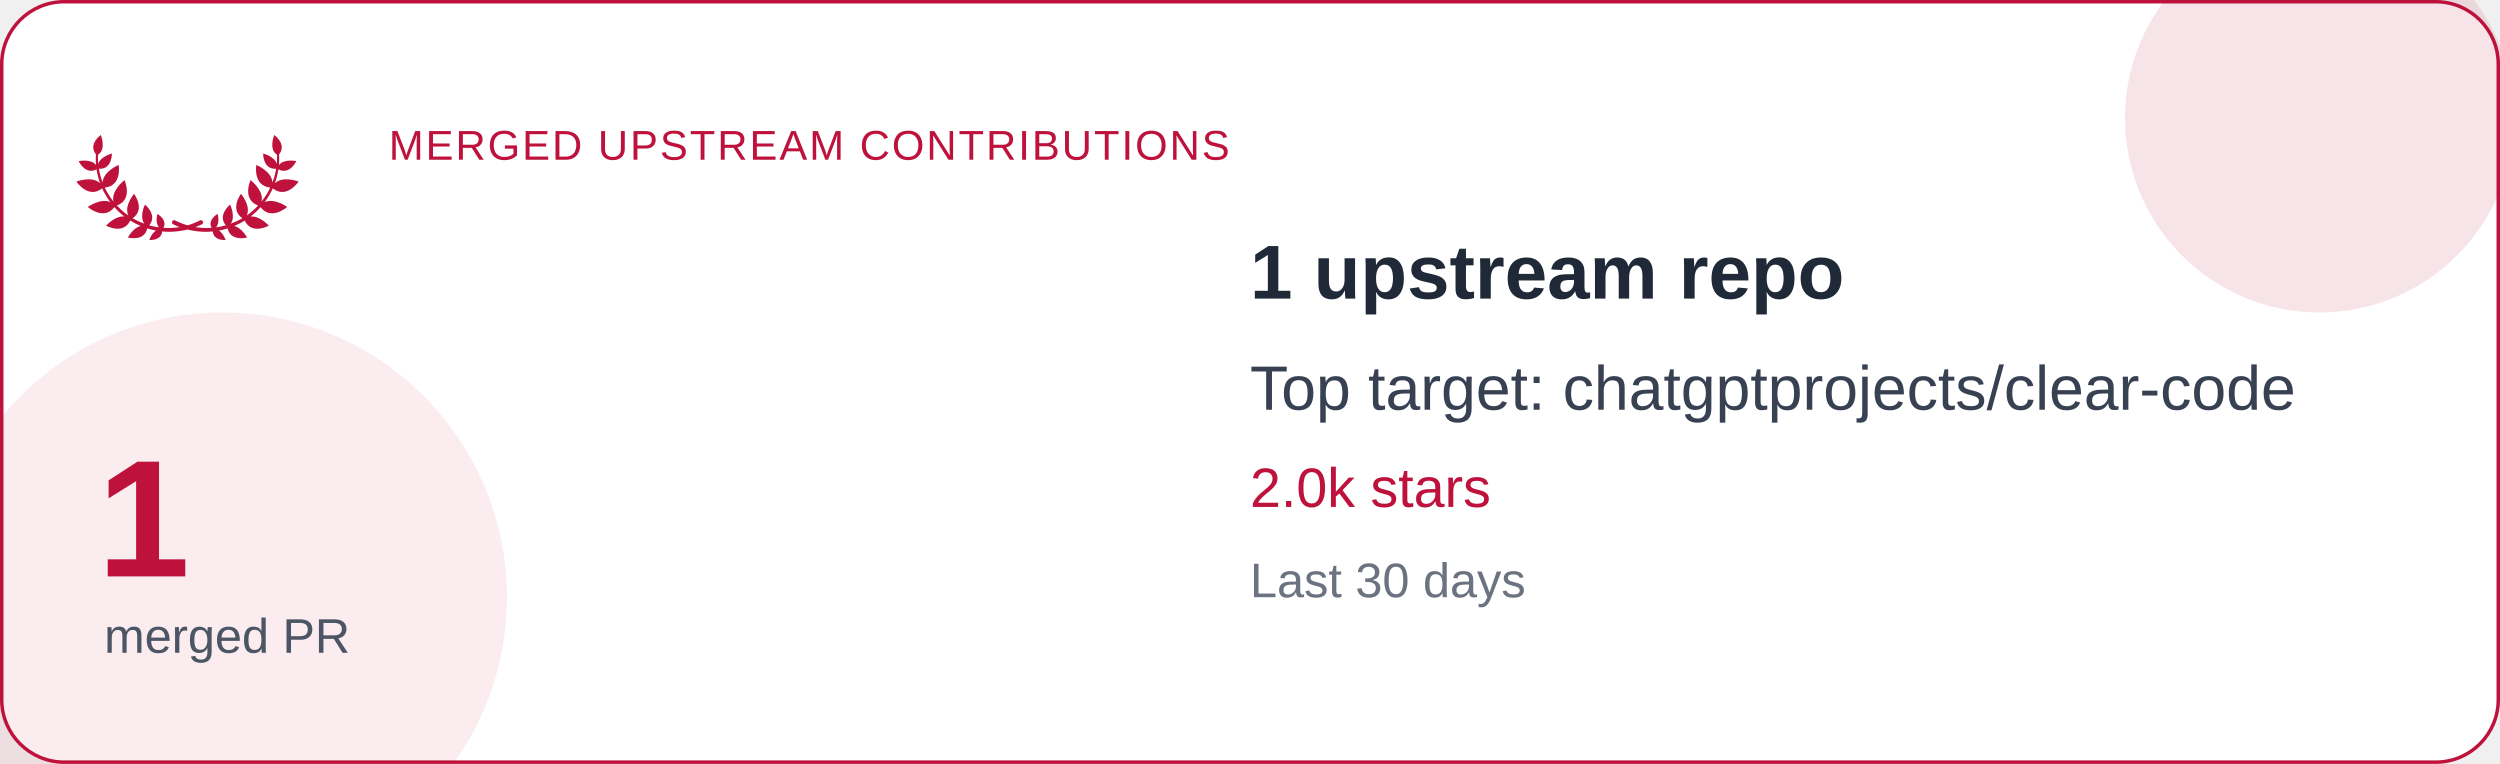
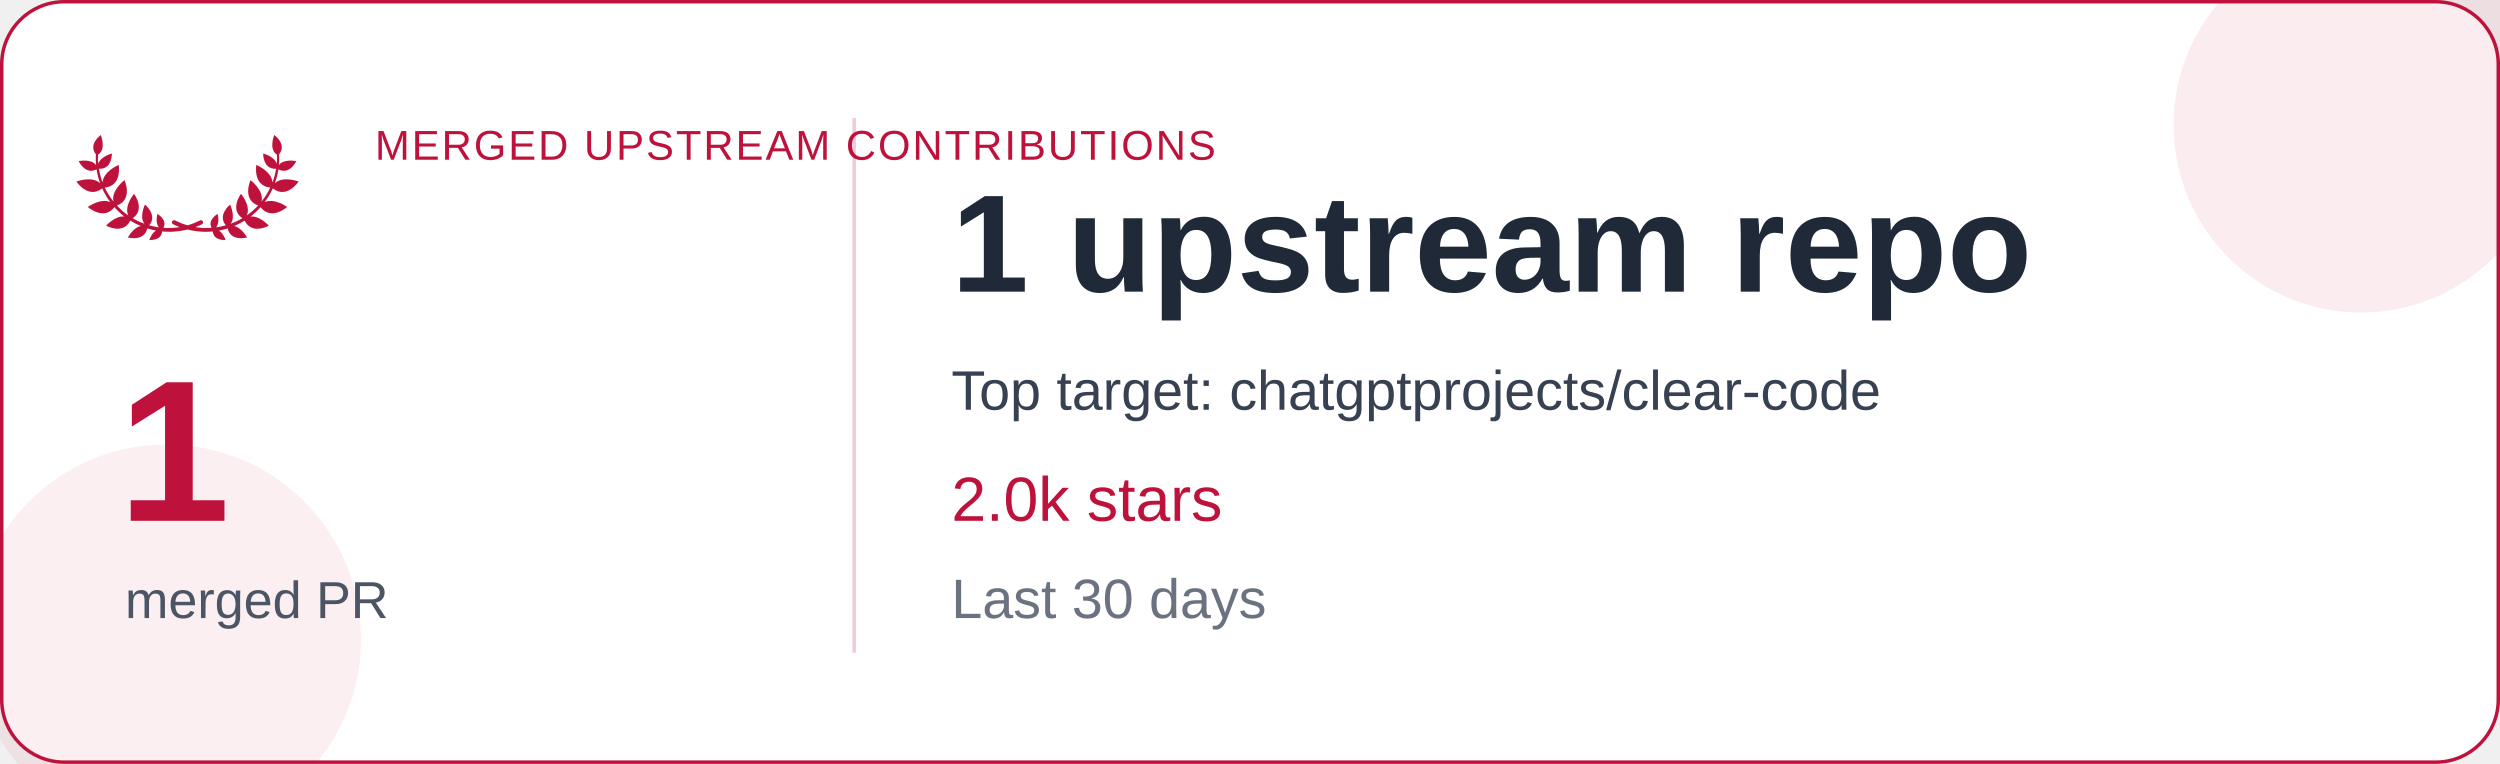
<svg xmlns="http://www.w3.org/2000/svg" width="720" height="220" viewBox="0 0 720 220" fill="none" role="img" aria-label="chatgptprojects/clear-code contribution card">
  <rect x="0.5" y="0.5" width="719" height="219" rx="18" fill="#FFFFFF" stroke="#BE123C" />
-   <circle cx="668" cy="34" r="56" fill="#BE123C" fill-opacity="0.11" />
-   <circle cx="64" cy="172" r="82" fill="#BE123C" fill-opacity="0.08" />
+   <circle cx="680" cy="36" r="54" fill="#BE123C" fill-opacity="0.08" />
+   <circle cx="48" cy="184" r="56" fill="#BE123C" fill-opacity="0.07" />
+   <line x1="246" y1="34" x2="246" y2="188" stroke="#BE123C" stroke-opacity="0.22" />
  <svg id="decorative-emblem" viewBox="0 0 80 80" width="64" height="64" x="22" y="22" aria-hidden="true">
    <path fill="#BE123C" d="M70.71,40.31C75.74,44.3,80,37.86,80,37.86s-5.64-2.17-8.55,0.61c0.59-1.62,1.02-3.31,1.28-5.01c4.08,2.16,6.44-2.95,6.44-2.95s-4.41-0.97-6.26,1.4c0.08-0.91,0.12-1.82,0.1-2.73c-0.01-0.36-0.02-0.73-0.05-1.09c2.96-3.68-1.73-6.99-1.73-6.99s-2.14,5.09,0.98,7.09c0.02,0.33,0.03,0.66,0.03,1c0.01,0.76-0.03,1.52-0.1,2.27c-0.85-2.69-4.91-3.69-4.91-3.69s-0.13,5.78,4.68,5.48c-0.28,1.69-0.73,3.35-1.34,4.95c-0.19-4.03-5.79-6.33-5.79-6.33s-1.33,7.55,5.01,8.16c-0.38,0.8-0.8,1.57-1.25,2.32c-0.56,0.95-1.21,1.84-1.89,2.71c0.97-3.99-3.96-7.72-3.96-7.72s-3.18,6.94,2.73,9.15c-0.38,0.43-0.8,0.81-1.2,1.21c-0.21,0.2-0.43,0.38-0.64,0.58l-0.32,0.29c-0.11,0.09-0.22,0.18-0.33,0.27l-0.67,0.54l-0.7,0.51c-0.08,0.05-0.16,0.11-0.23,0.16c1.62-3.42-2.07-7.77-2.07-7.77s-4.21,5.55,0.49,8.78c-1.34,0.79-2.74,1.45-4.2,1.98c1.91-2.59-0.23-6.89-0.23-6.89s-4.66,3.77-1.52,7.46c-1.15,0.33-2.33,0.57-3.51,0.74c1.46-1.68,0.55-4.83,0.55-4.83s-3.7,2.03-2.18,5c-0.52,0.03-1.05,0.07-1.57,0.06c-0.29,0-0.57,0.01-0.86,0l-0.86-0.04c-0.85-0.06-1.7-0.15-2.54-0.28l0.68-0.27l0.42-0.17l0.41-0.19l0.82-0.38c0.39-0.18,0.55-0.65,0.37-1.03c-0.18-0.39-0.65-0.55-1.03-0.37l-0.04,0.02l-0.77,0.37l-0.39,0.18l-0.39,0.16l-0.79,0.33l-0.8,0.29l-0.4,0.14l-0.41,0.12L40,53.6l-0.51-0.15l-0.41-0.12l-0.4-0.14l-0.8-0.29l-0.79-0.33l-0.39-0.16l-0.39-0.18l-0.77-0.37l-0.04-0.02c-0.39-0.18-0.85-0.01-1.03,0.38c-0.18,0.39-0.01,0.85,0.38,1.03l0.82,0.38l0.41,0.19l0.42,0.17l0.68,0.27c-0.84,0.14-1.69,0.22-2.54,0.28l-0.86,0.04c-0.29,0.01-0.57,0-0.86,0c-0.53,0.01-1.05-0.03-1.57-0.06c1.51-2.98-2.18-5-2.18-5s-0.92,3.15,0.55,4.83c-1.19-0.16-2.36-0.41-3.51-0.74c3.15-3.7-1.52-7.46-1.52-7.46s-2.14,4.31-0.23,6.89c-1.46-0.53-2.86-1.19-4.2-1.98c4.7-3.22,0.49-8.78,0.49-8.78s-3.69,4.34-2.07,7.77c-0.08-0.05-0.16-0.1-0.23-0.16l-0.7-0.51l-0.67-0.54c-0.11-0.09-0.23-0.18-0.33-0.27l-0.32-0.29c-0.21-0.19-0.43-0.38-0.64-0.58c-0.4-0.4-0.82-0.79-1.2-1.21c5.91-2.21,2.73-9.15,2.73-9.15s-4.93,3.73-3.96,7.72c-0.68-0.86-1.33-1.76-1.89-2.71c-0.46-0.75-0.87-1.53-1.25-2.32c6.33-0.61,5.01-8.16,5.01-8.16s-5.6,2.31-5.79,6.33c-0.61-1.6-1.06-3.26-1.34-4.95c4.81,0.3,4.68-5.48,4.68-5.48s-4.05,0.99-4.91,3.69c-0.07-0.76-0.1-1.51-0.1-2.27c0-0.33,0.01-0.66,0.03-1c3.11-2.01,0.98-7.09,0.98-7.09s-4.69,3.31-1.73,6.99C7,28.46,6.99,28.82,6.98,29.18c-0.02,0.91,0.01,1.82,0.1,2.73c-1.84-2.38-6.26-1.4-6.26-1.4s2.37,5.11,6.44,2.95c0.26,1.71,0.69,3.39,1.28,5.01C5.64,35.69,0,37.86,0,37.86s4.26,6.43,9.29,2.45c0.39,0.87,0.83,1.72,1.31,2.54c0.47,0.83,1.01,1.63,1.58,2.4C8.71,43.7,4.11,47,4.11,47s5.7,5.1,9.56,0.08c0.04,0.04,0.07,0.08,0.11,0.12c0.39,0.45,0.82,0.87,1.24,1.3c0.21,0.21,0.44,0.41,0.66,0.61l0.33,0.3c0.11,0.1,0.23,0.19,0.34,0.29l0.69,0.57l0.23,0.17c-3.34-0.34-6.58,3.29-6.58,3.29s6.19,3.47,8.69-1.83c1.2,0.75,2.47,1.41,3.78,1.96c-2.76,0.6-4.62,4.13-4.62,4.13s5.89,1.62,6.98-3.26c1.03,0.32,2.07,0.58,3.13,0.78c-1.63,0.99-2.39,3.38-2.39,3.38s4.31,0.39,4.61-3.07c0.07,0.01,0.14,0.02,0.21,0.02c0.6,0.04,1.2,0.1,1.8,0.09c0.3,0,0.6,0.02,0.9,0.01l0.9-0.03c1.2-0.07,2.41-0.18,3.59-0.42l0.45-0.08c0.15-0.03,0.29-0.07,0.44-0.1L40,55.13l0.81,0.19c0.15,0.03,0.29,0.07,0.44,0.1l0.45,0.08c1.18,0.23,2.39,0.35,3.59,0.42l0.9,0.03c0.3,0.01,0.6-0.01,0.9-0.01c0.6,0,1.2-0.06,1.8-0.09c0.07-0.01,0.14-0.02,0.21-0.02c0.31,3.45,4.61,3.07,4.61,3.07s-0.76-2.39-2.39-3.38c1.06-0.2,2.11-0.46,3.13-0.78c1.09,4.88,6.98,3.26,6.98,3.26s-1.86-3.52-4.62-4.13c1.31-0.55,2.57-1.21,3.78-1.96c2.5,5.3,8.69,1.83,8.69,1.83s-3.24-3.63-6.58-3.29l0.23-0.17l0.69-0.57c0.11-0.1,0.23-0.19,0.34-0.29l0.33-0.3c0.22-0.2,0.45-0.4,0.66-0.61c0.42-0.43,0.85-0.84,1.24-1.3c0.03-0.04,0.07-0.08,0.11-0.12C70.19,52.1,75.89,47,75.89,47s-4.6-3.31-8.08-1.75c0.57-0.77,1.11-1.56,1.58-2.4C69.88,42.03,70.31,41.18,70.71,40.31z" />
  </svg>
-   <text x="112" y="46" fill="#BE123C" font-family="Arial, sans-serif" font-size="12" letter-spacing="0.05em" textLength="300" lengthAdjust="spacingAndGlyphs">MERGED UPSTREAM CONTRIBUTIONS</text>
-   <text x="28" y="166" fill="#BE123C" font-family="Arial, sans-serif" font-size="48" font-weight="700">1</text>
-   <text x="30" y="188" fill="#4B5563" font-family="Arial, sans-serif" font-size="14">merged PR</text>
-   <text x="360" y="86" fill="#1F2937" font-family="Arial, sans-serif" font-size="22" font-weight="700">1 upstream repo</text>
-   <text x="360" y="118" fill="#374151" font-family="Arial, sans-serif" font-size="18">Top target: chatgptprojects/clear-code</text>
-   <text x="360" y="146" fill="#BE123C" font-family="Arial, sans-serif" font-size="16">2.0k stars</text>
-   <text x="360" y="172" fill="#6B7280" font-family="Arial, sans-serif" font-size="14">Last 30 days</text>
+   <text x="108" y="46" fill="#BE123C" font-family="Arial, sans-serif" font-size="12" letter-spacing="0.05em" textLength="300" lengthAdjust="spacingAndGlyphs">MERGED UPSTREAM CONTRIBUTIONS</text>
+   <text x="34" y="150" fill="#BE123C" font-family="Arial, sans-serif" font-size="58" font-weight="700">1</text>
+   <text x="36" y="178" fill="#4B5563" font-family="Arial, sans-serif" font-size="15">merged PR</text>
+   <text x="274" y="84" fill="#1F2937" font-family="Arial, sans-serif" font-size="40" font-weight="700">1 upstream repo</text>
+   <text x="274" y="118" fill="#374151" font-family="Arial, sans-serif" font-size="16" textLength="420" lengthAdjust="spacingAndGlyphs">Top target: chatgptprojects/clear-code</text>
+   <text x="274" y="150" fill="#BE123C" font-family="Arial, sans-serif" font-size="18">2.0k stars</text>
+   <text x="274" y="178" fill="#6B7280" font-family="Arial, sans-serif" font-size="16">Last 30 days</text>
</svg>
